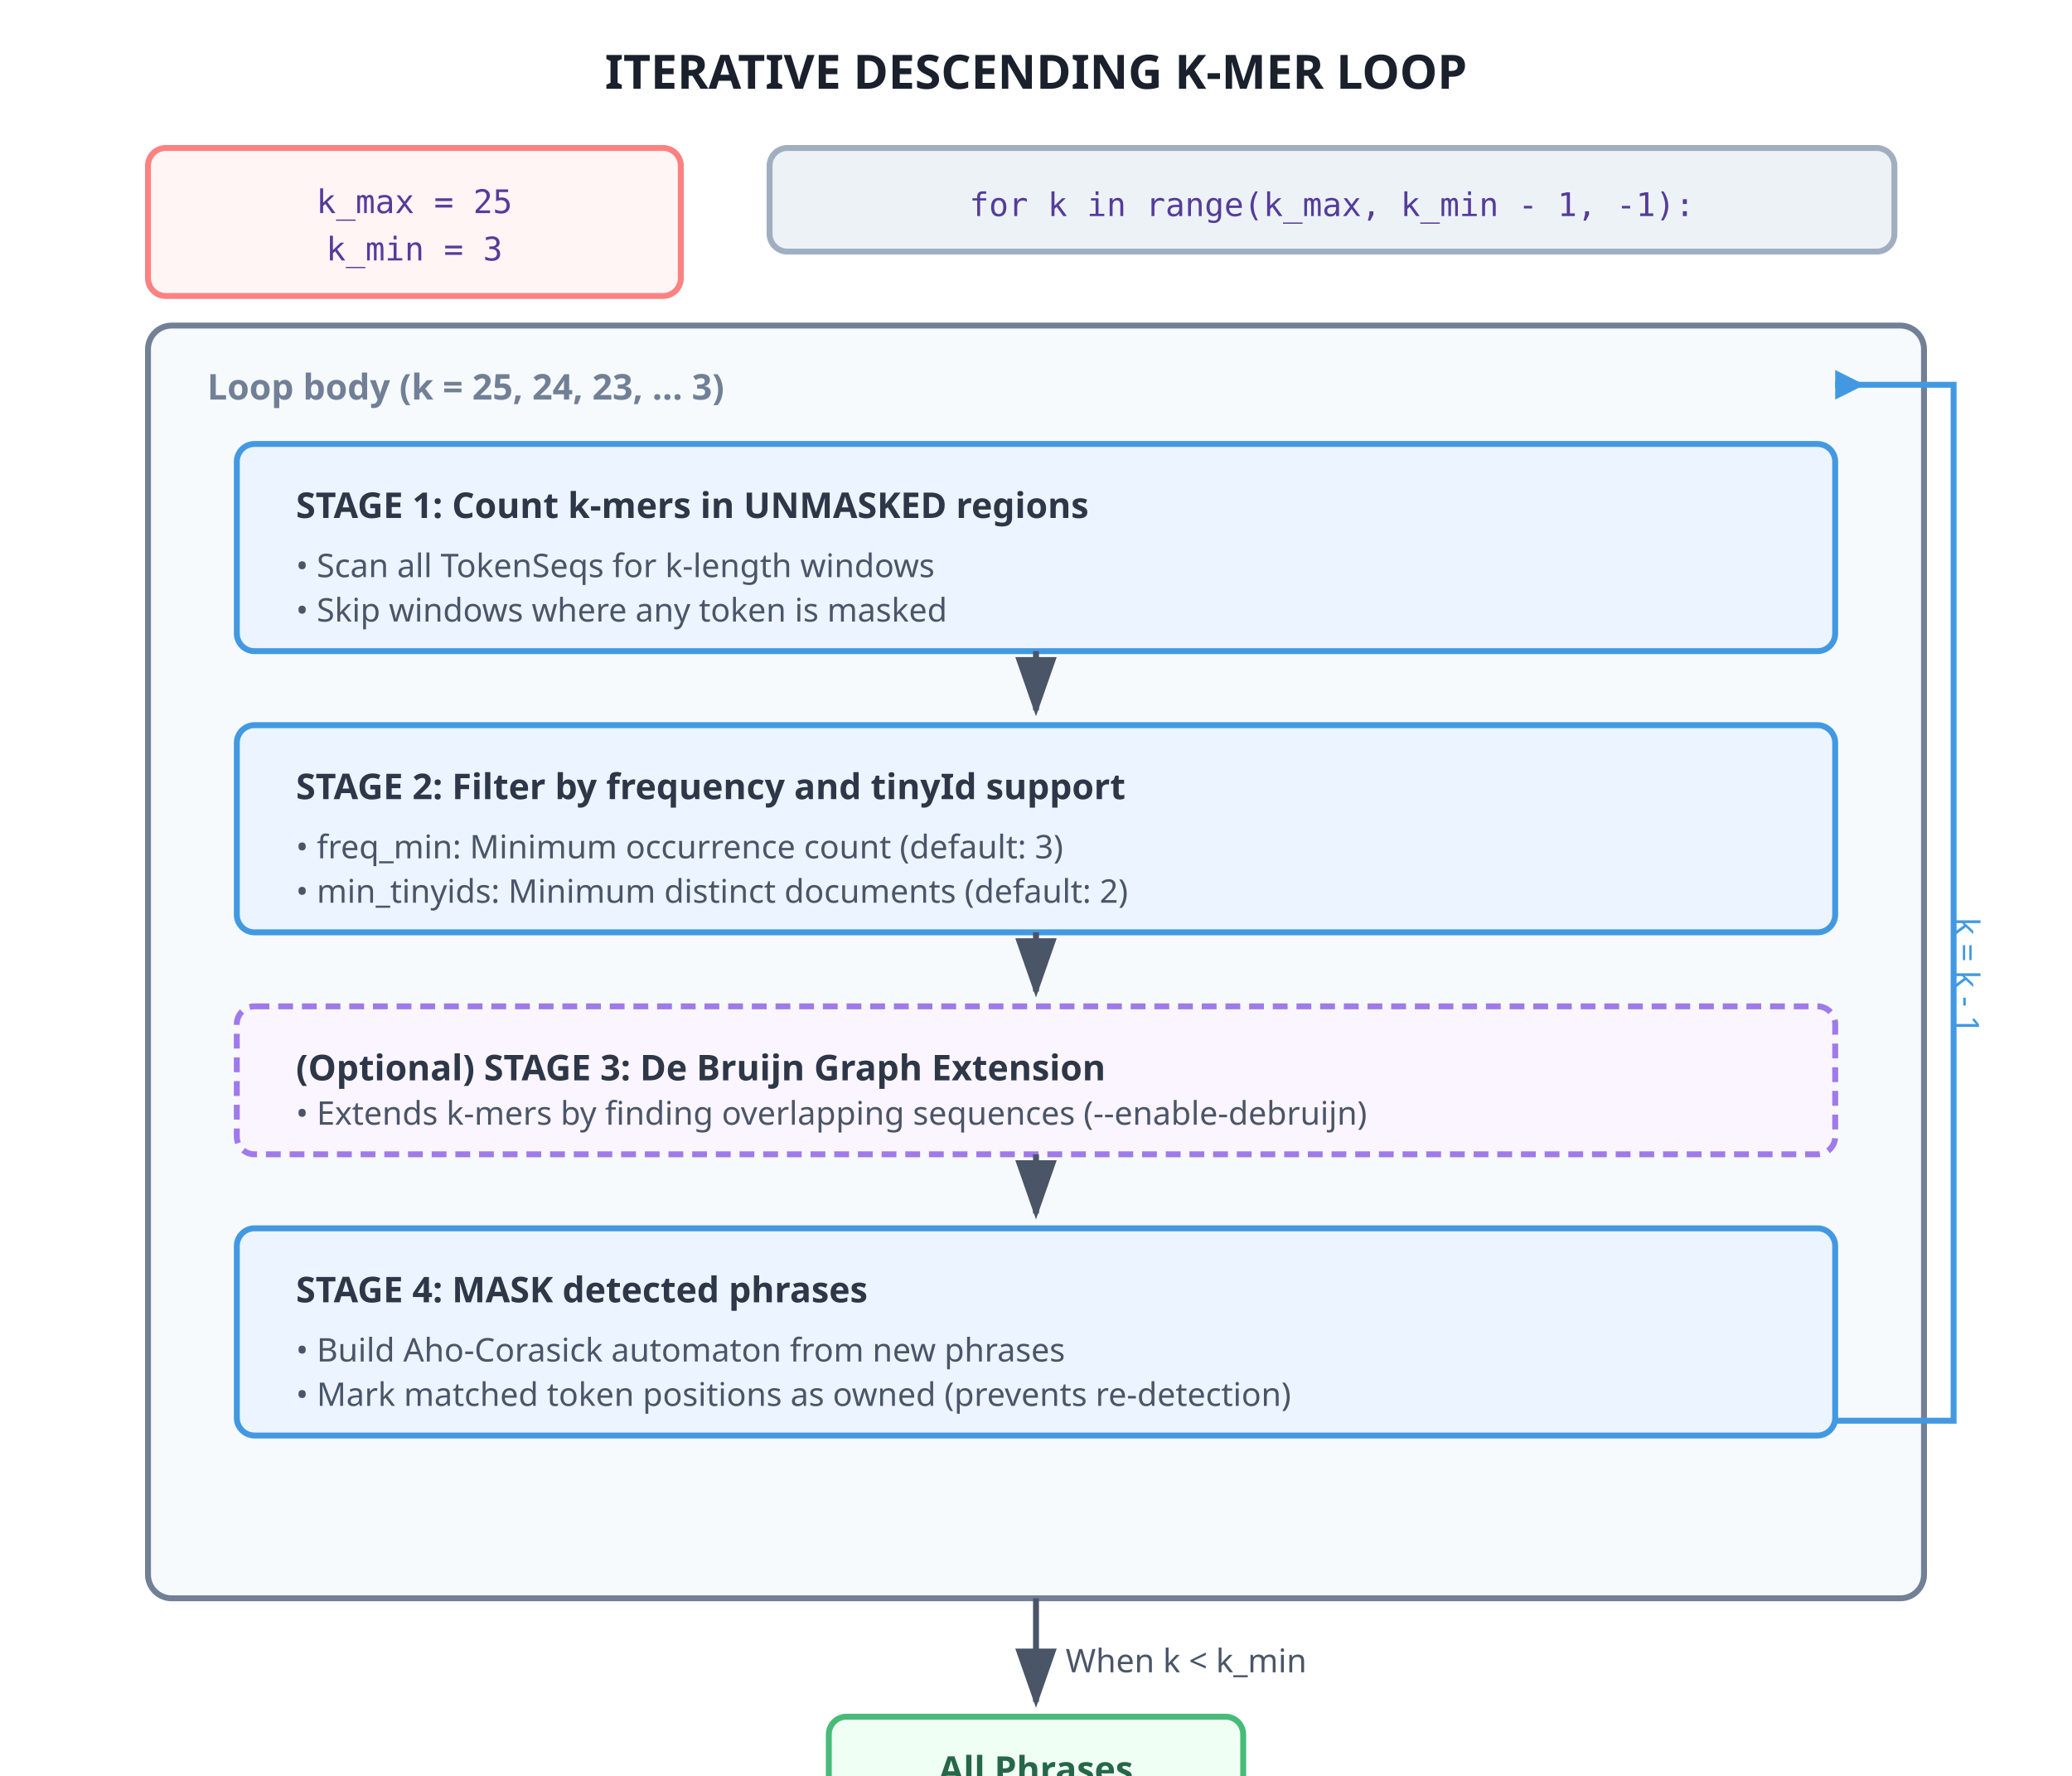
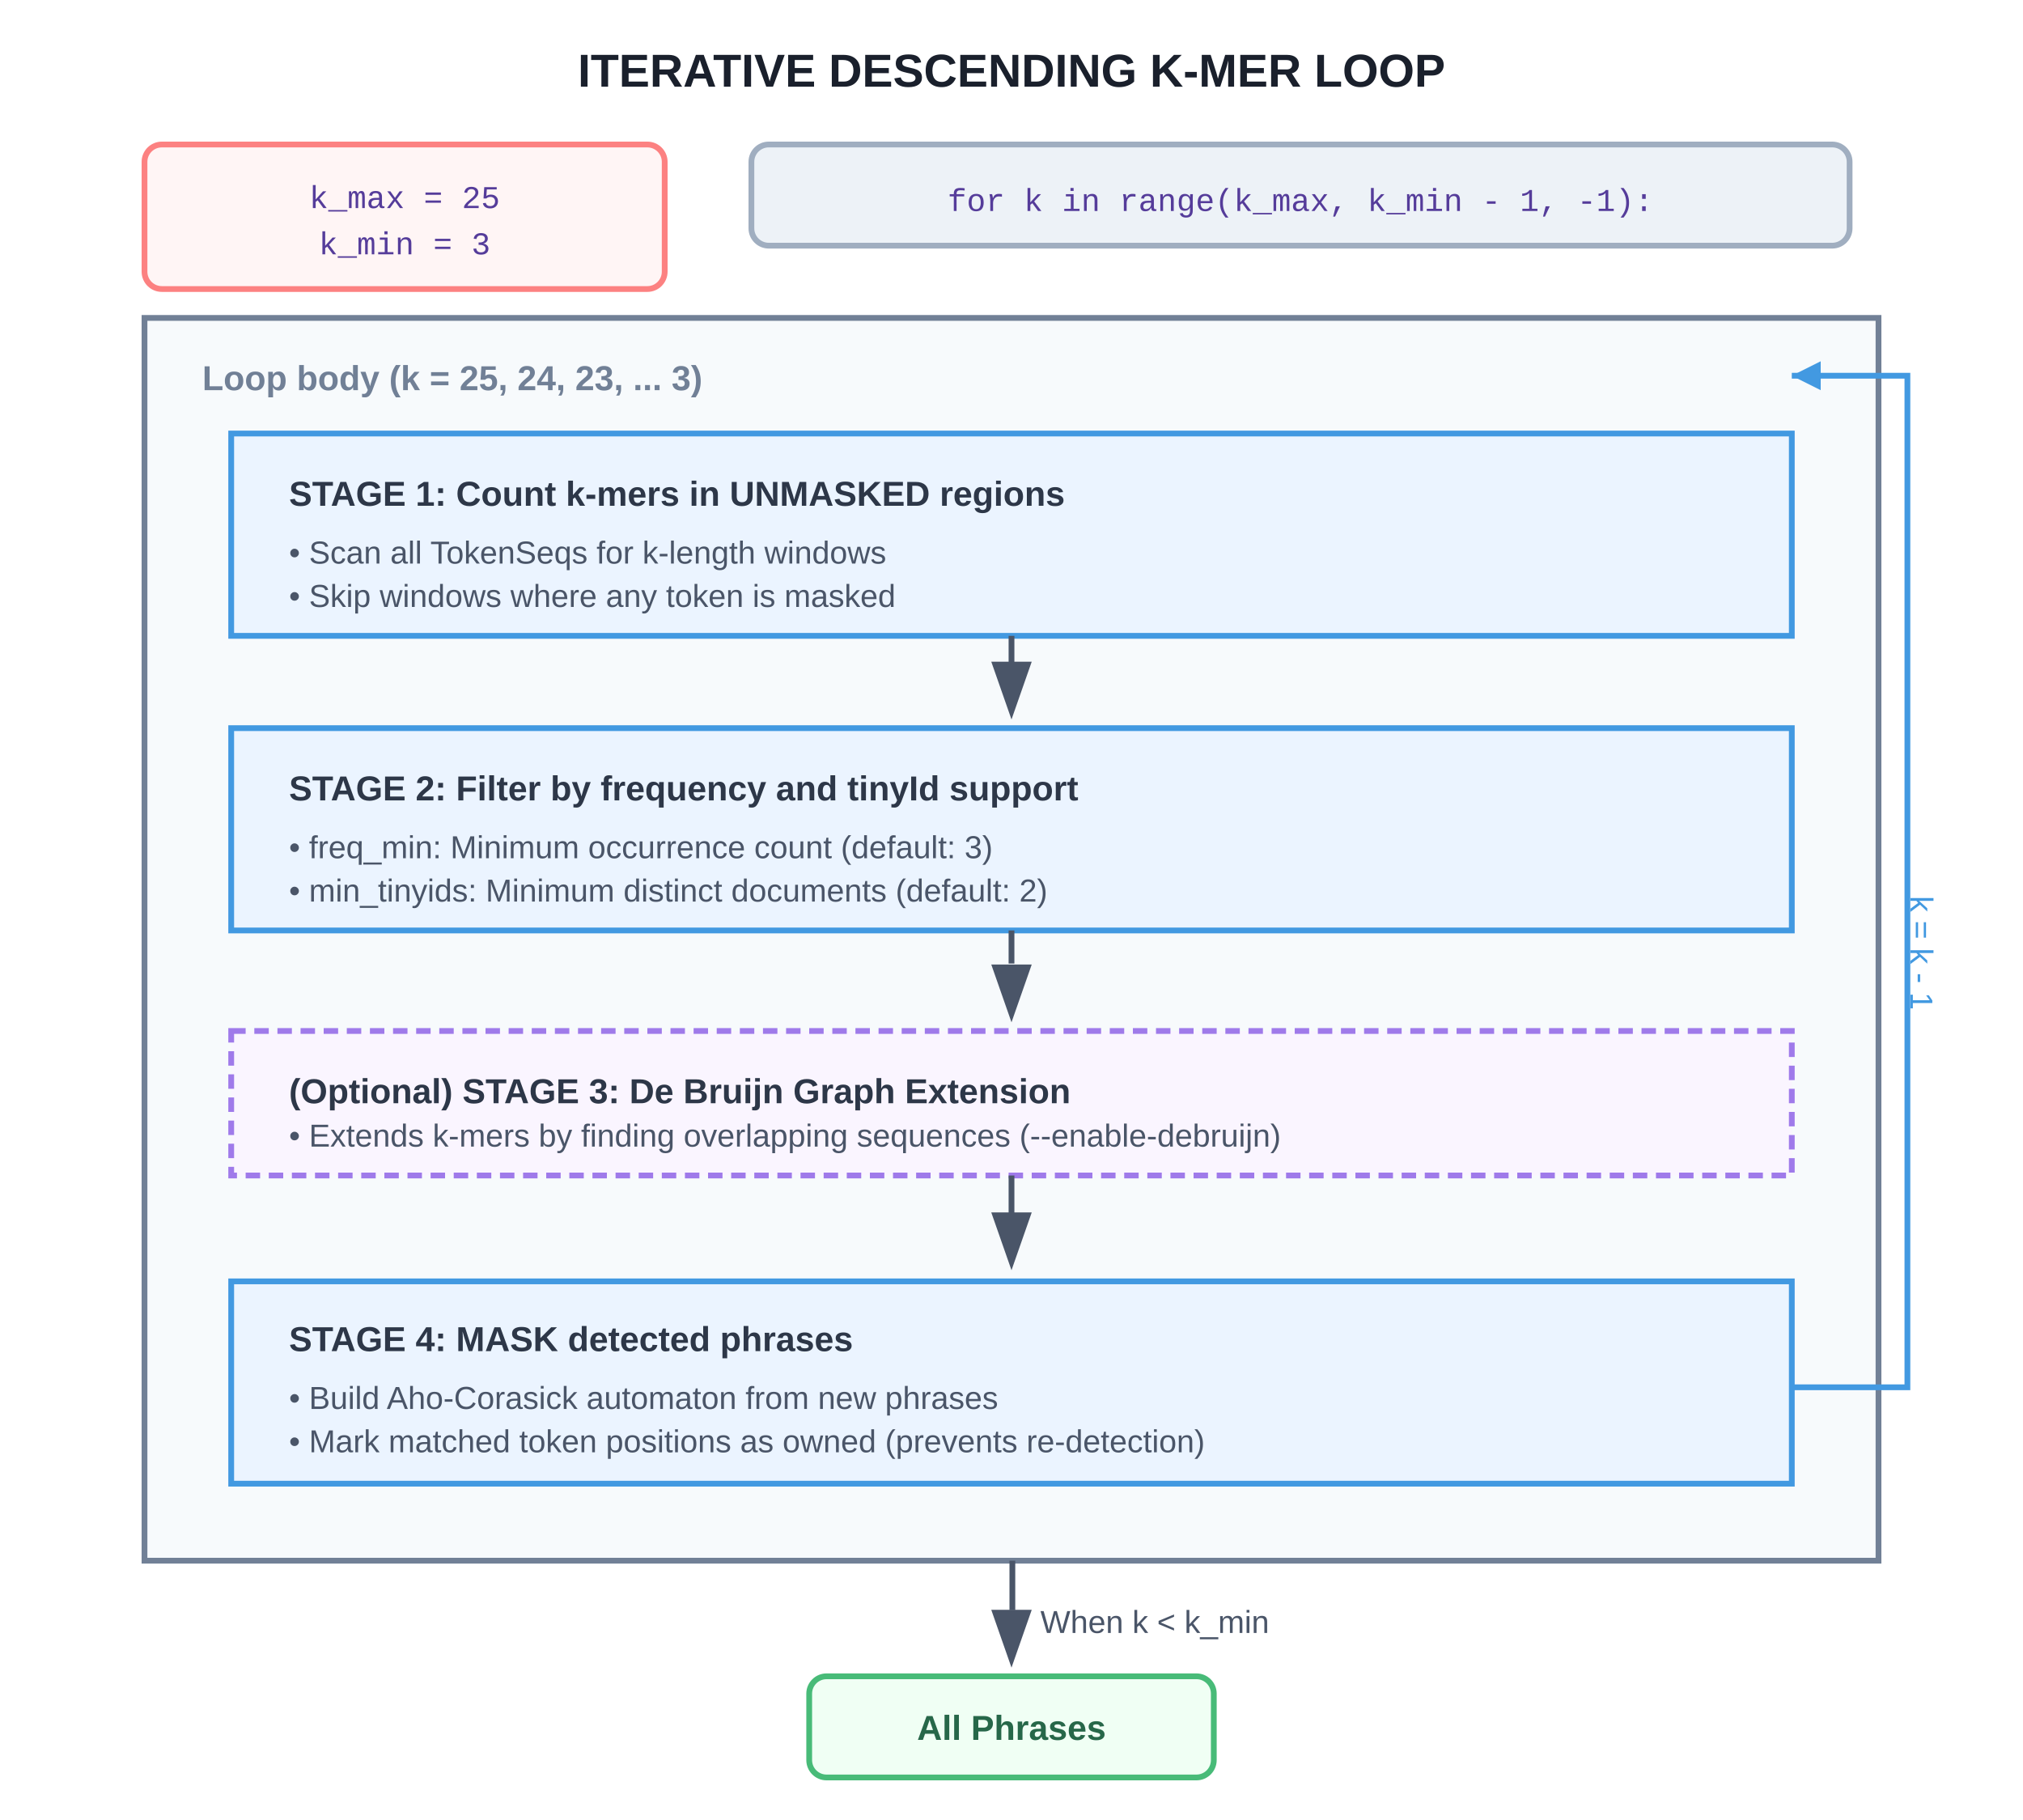
- <svg xmlns="http://www.w3.org/2000/svg" viewBox="0 0 700 600">
-   <defs>
-     <marker id="arrowhead" markerWidth="10" markerHeight="7" refX="9" refY="3.5" orient="auto">
-       <polygon points="0 0, 10 3.5, 0 7" fill="#4a5568" />
-     </marker>
-     <marker id="arrowhead-blue" markerWidth="10" markerHeight="7" refX="9" refY="3.5" orient="auto">
-       <polygon points="0 0, 10 3.5, 0 7" fill="#4299e1" />
-     </marker>
-     <style>
-       .title { font: bold 16px sans-serif; fill: #1a202c; }
-       .stage { fill: #ebf4ff; stroke: #4299e1; stroke-width: 2; rx: 6; }
-       .stage-opt { fill: #faf5ff; stroke: #9f7aea; stroke-width: 2; rx: 6; stroke-dasharray: 5,3; }
-       .loop-box { fill: #f7fafc; stroke: #718096; stroke-width: 2; rx: 8; }
-       .label { font: bold 12px sans-serif; fill: #2d3748; }
-       .sublabel { font: 11px sans-serif; fill: #4a5568; }
-       .code { font: 11px monospace; fill: #553c9a; }
-       .arrow { stroke: #4a5568; stroke-width: 2; fill: none; marker-end: url(#arrowhead); }
-       .loop-arrow { stroke: #4299e1; stroke-width: 2; fill: none; marker-end: url(#arrowhead-blue); }
-     </style>
-   </defs>
-   <text x="350" y="30" text-anchor="middle" class="title">ITERATIVE DESCENDING K-MER LOOP</text>
-   <rect x="50" y="50" width="180" height="50" fill="#fff5f5" stroke="#fc8181" stroke-width="2" rx="6" />
-   <text x="140" y="72" text-anchor="middle" class="code">k_max = 25</text>
-   <text x="140" y="88" text-anchor="middle" class="code">k_min = 3</text>
-   <rect x="260" y="50" width="380" height="35" fill="#edf2f7" stroke="#a0aec0" stroke-width="2" rx="6" />
-   <text x="450" y="73" text-anchor="middle" class="code">for k in range(k_max, k_min - 1, -1):</text>
-   <rect x="50" y="110" width="600" height="430" class="loop-box" />
-   <text x="70" y="135" class="label" style="fill: #718096">Loop body (k = 25, 24, 23, ... 3)</text>
-   <rect x="80" y="150" width="540" height="70" class="stage" />
-   <text x="100" y="175" class="label">STAGE 1: Count k-mers in UNMASKED regions</text>
-   <text x="100" y="195" class="sublabel">• Scan all TokenSeqs for k-length windows</text>
-   <text x="100" y="210" class="sublabel">• Skip windows where any token is masked</text>
-   <line x1="350" y1="220" x2="350" y2="240" class="arrow" />
-   <rect x="80" y="245" width="540" height="70" class="stage" />
-   <text x="100" y="270" class="label">STAGE 2: Filter by frequency and tinyId support</text>
-   <text x="100" y="290" class="sublabel">• freq_min: Minimum occurrence count (default: 3)</text>
-   <text x="100" y="305" class="sublabel">• min_tinyids: Minimum distinct documents (default: 2)</text>
-   <line x1="350" y1="315" x2="350" y2="335" class="arrow" />
-   <rect x="80" y="340" width="540" height="50" class="stage-opt" />
-   <text x="100" y="365" class="label">(Optional) STAGE 3: De Bruijn Graph Extension</text>
-   <text x="100" y="380" class="sublabel">• Extends k-mers by finding overlapping sequences (--enable-debruijn)</text>
-   <line x1="350" y1="390" x2="350" y2="410" class="arrow" />
-   <rect x="80" y="415" width="540" height="70" class="stage" />
-   <text x="100" y="440" class="label">STAGE 4: MASK detected phrases</text>
-   <text x="100" y="460" class="sublabel">• Build Aho-Corasick automaton from new phrases</text>
-   <text x="100" y="475" class="sublabel">• Mark matched token positions as owned (prevents re-detection)</text>
-   <path d="M 620 480 L 660 480 L 660 130 L 620 130" class="loop-arrow" style="marker-end: none" />
-   <polygon points="620,125 620,135 630,130" fill="#4299e1" />
-   <text x="665" y="310" class="sublabel" style="fill: #4299e1; writing-mode: tb">k = k - 1</text>
-   <line x1="350" y1="540" x2="350" y2="575" class="arrow" />
-   <text x="360" y="565" class="sublabel">When k &lt; k_min</text>
-   <rect x="280" y="580" width="140" height="35" fill="#f0fff4" stroke="#48bb78" stroke-width="2" rx="6" />
-   <text x="350" y="602" text-anchor="middle" class="label" style="fill: #276749">All Phrases</text>
+ <svg xmlns="http://www.w3.org/2000/svg" id="Layer_1" version="1.1" viewBox="0 0 700 629.53">
+   <text transform="translate(199.92 30)" fill="#1a202c" font-family="Arial-BoldMT, Arial" font-size="16" font-weight="700">
+     <tspan x="0" y="0">ITER</tspan>
+     <tspan x="36.45" y="0" letter-spacing="-.07em">A</tspan>
+     <tspan x="46.82" y="0">TIVE DESCENDING K-MER LOOP</tspan>
+   </text>
+   <rect x="50" y="50" width="180" height="50" rx="6" ry="6" fill="#fff5f5" />
+   <rect x="50" y="50" width="180" height="50" rx="6" ry="6" fill="none" stroke="#fc8181" stroke-width="2" />
+   <text transform="translate(106.99 72)" fill="#553c9a" font-family="CourierNewPSMT, 'Courier New'" font-size="11">
+     <tspan x="0" y="0">k_max = 25</tspan>
+   </text>
+   <text transform="translate(110.29 88)" fill="#553c9a" font-family="CourierNewPSMT, 'Courier New'" font-size="11">
+     <tspan x="0" y="0">k_min = 3</tspan>
+   </text>
+   <rect x="260" y="50" width="380" height="35" rx="6" ry="6" fill="#edf2f7" />
+   <rect x="260" y="50" width="380" height="35" rx="6" ry="6" fill="none" stroke="#a0aec0" stroke-width="2" />
+   <text transform="translate(327.88 73)" fill="#553c9a" font-family="CourierNewPSMT, 'Courier New'" font-size="11">
+     <tspan x="0" y="0">for k in range(k_max, k_min - 1, -1):</tspan>
+   </text>
+   <rect x="50" y="110" width="600" height="430" fill="#f7fafc" />
+   <rect x="50" y="110" width="600" height="430" fill="none" stroke="#718096" stroke-width="2" />
+   <text transform="translate(70 135)" fill="#718096" font-family="Arial-BoldMT, Arial" font-size="12" font-weight="700">
+     <tspan x="0" y="0">Loop body (k = 25, 24, 23, ... 3)</tspan>
+   </text>
+   <rect x="80" y="150" width="540" height="70" fill="#ebf4ff" />
+   <rect x="80" y="150" width="540" height="70" fill="none" stroke="#4299e1" stroke-width="2" />
+   <text transform="translate(100 175)" fill="#2d3748" font-family="Arial-BoldMT, Arial" font-size="12" font-weight="700">
+     <tspan x="0" y="0">S</tspan>
+     <tspan x="8" y="0" letter-spacing="-.07em">T</tspan>
+     <tspan x="14.45" y="0">AGE 1: Count k-mers in UNMASKED regions</tspan>
+   </text>
+   <text transform="translate(100 195)" fill="#4a5568" font-family="ArialMT, Arial" font-size="11">
+     <tspan x="0" y="0">• Scan all</tspan>
+     <tspan x="46.04" y="0" letter-spacing="-.02em"> </tspan>
+     <tspan x="48.9" y="0" letter-spacing="-.11em">T</tspan>
+     <tspan x="54.41" y="0" letter-spacing="0em">okenSeqs for k-length windows</tspan>
+   </text>
+   <text transform="translate(100 210)" fill="#4a5568" font-family="ArialMT, Arial" font-size="11">
+     <tspan x="0" y="0">• Skip windows where any token is masked</tspan>
+   </text>
+   <polygon points="357 228.94 350 248.94 343 228.94 357 228.94" fill="#4a5568" />
+   <rect x="80" y="251.94" width="540" height="70" fill="#ebf4ff" />
+   <rect x="80" y="251.94" width="540" height="70" fill="none" stroke="#4299e1" stroke-width="2" />
+   <text transform="translate(100 276.94)" fill="#2d3748" font-family="Arial-BoldMT, Arial" font-size="12" font-weight="700">
+     <tspan x="0" y="0">S</tspan>
+     <tspan x="8" y="0" letter-spacing="-.07em">T</tspan>
+     <tspan x="14.45" y="0">AGE 2: Filter by frequency and tinyId support</tspan>
+   </text>
+   <text transform="translate(100 296.94)" fill="#4a5568" font-family="ArialMT, Arial" font-size="11">
+     <tspan x="0" y="0">• freq_min: Minimum occurrence count (default: 3)</tspan>
+   </text>
+   <text transform="translate(100 311.94)" fill="#4a5568" font-family="ArialMT, Arial" font-size="11">
+     <tspan x="0" y="0">• min_tinyids: Minimum distinct documents (default: 2)</tspan>
+   </text>
+   <polygon points="357 333.72 350 353.72 343 333.72 357 333.72" fill="#4a5568" />
+   <rect x="80" y="356.72" width="540" height="50" fill="#faf5ff" />
+   <rect x="80" y="356.72" width="540" height="50" fill="none" stroke="#9f7aea" stroke-dasharray="5 3" stroke-width="2" />
+   <text transform="translate(100 381.72)" fill="#2d3748" font-family="Arial-BoldMT, Arial" font-size="12" font-weight="700">
+     <tspan x="0" y="0">(Optional) S</tspan>
+     <tspan x="67.99" y="0" letter-spacing="-.07em">T</tspan>
+     <tspan x="74.43" y="0">AGE 3: De Bruijn Graph Extension</tspan>
+   </text>
+   <text transform="translate(100 396.72)" fill="#4a5568" font-family="ArialMT, Arial" font-size="11">
+     <tspan x="0" y="0">• Extends k-mers by finding overlapping sequences (--enable-debruijn)</tspan>
+   </text>
+   <polygon points="357 419.5 350 439.5 343 419.5 357 419.5" fill="#4a5568" />
+   <rect x="80" y="443.35" width="540" height="70" fill="#ebf4ff" />
+   <rect x="80" y="443.35" width="540" height="70" fill="none" stroke="#4299e1" stroke-width="2" />
+   <text transform="translate(100 467.49)" fill="#2d3748" font-family="Arial-BoldMT, Arial" font-size="12" font-weight="700">
+     <tspan x="0" y="0">S</tspan>
+     <tspan x="8" y="0" letter-spacing="-.07em">T</tspan>
+     <tspan x="14.45" y="0">AGE 4: MASK detected phrases</tspan>
+   </text>
+   <text transform="translate(100 487.49)" fill="#4a5568" font-family="ArialMT, Arial" font-size="11">
+     <tspan x="0" y="0">• Build</tspan>
+     <tspan x="31.37" y="0" letter-spacing="-.06em"> </tspan>
+     <tspan x="33.82" y="0">Aho-Corasick automaton from new phrases</tspan>
+   </text>
+   <text transform="translate(100 502.49)" fill="#4a5568" font-family="ArialMT, Arial" font-size="11">
+     <tspan x="0" y="0">• Mark matched token positions as owned (prevents re-detection)</tspan>
+   </text>
+   <polyline points="620 480 660 480 660 130 620 130" fill="none" stroke="#4299e1" stroke-width="2" />
+   <polygon points="620 130 630 135 630 125 620 130" fill="#4299e1" />
+   <text transform="translate(661.06 310) rotate(90)" fill="#4299e1" font-family="ArialMT, Arial" font-size="11">
+     <tspan x="0" y="0">k = k - 1</tspan>
+   </text>
+   <polygon points="357 557 350 577 343 557 357 557" fill="#4a5568" />
+   <text transform="translate(360 565)" fill="#4a5568" font-family="ArialMT, Arial" font-size="11">
+     <tspan x="0" y="0">When k &lt; k_min</tspan>
+   </text>
+   <rect x="280" y="580" width="140" height="35" rx="6" ry="6" fill="#f0fff4" />
+   <rect x="280" y="580" width="140" height="35" rx="6" ry="6" fill="none" stroke="#48bb78" stroke-width="2" />
+   <text transform="translate(317.32 602)" fill="#276749" font-family="Arial-BoldMT, Arial" font-size="12" font-weight="700">
+     <tspan x="0" y="0">All Phrases</tspan>
+   </text>
+   <line x1="350" y1="220" x2="350" y2="231.43" fill="none" stroke="#4a5568" stroke-width="2" />
+   <line x1="350" y1="321.94" x2="350" y2="333.38" fill="none" stroke="#4a5568" stroke-width="2" />
+   <line x1="350" y1="406.72" x2="350" y2="422.13" fill="none" stroke="#4a5568" stroke-width="2" />
+   <line x1="350.3" y1="540" x2="350.3" y2="557.12" fill="none" stroke="#4a5568" stroke-width="2" />
</svg>
